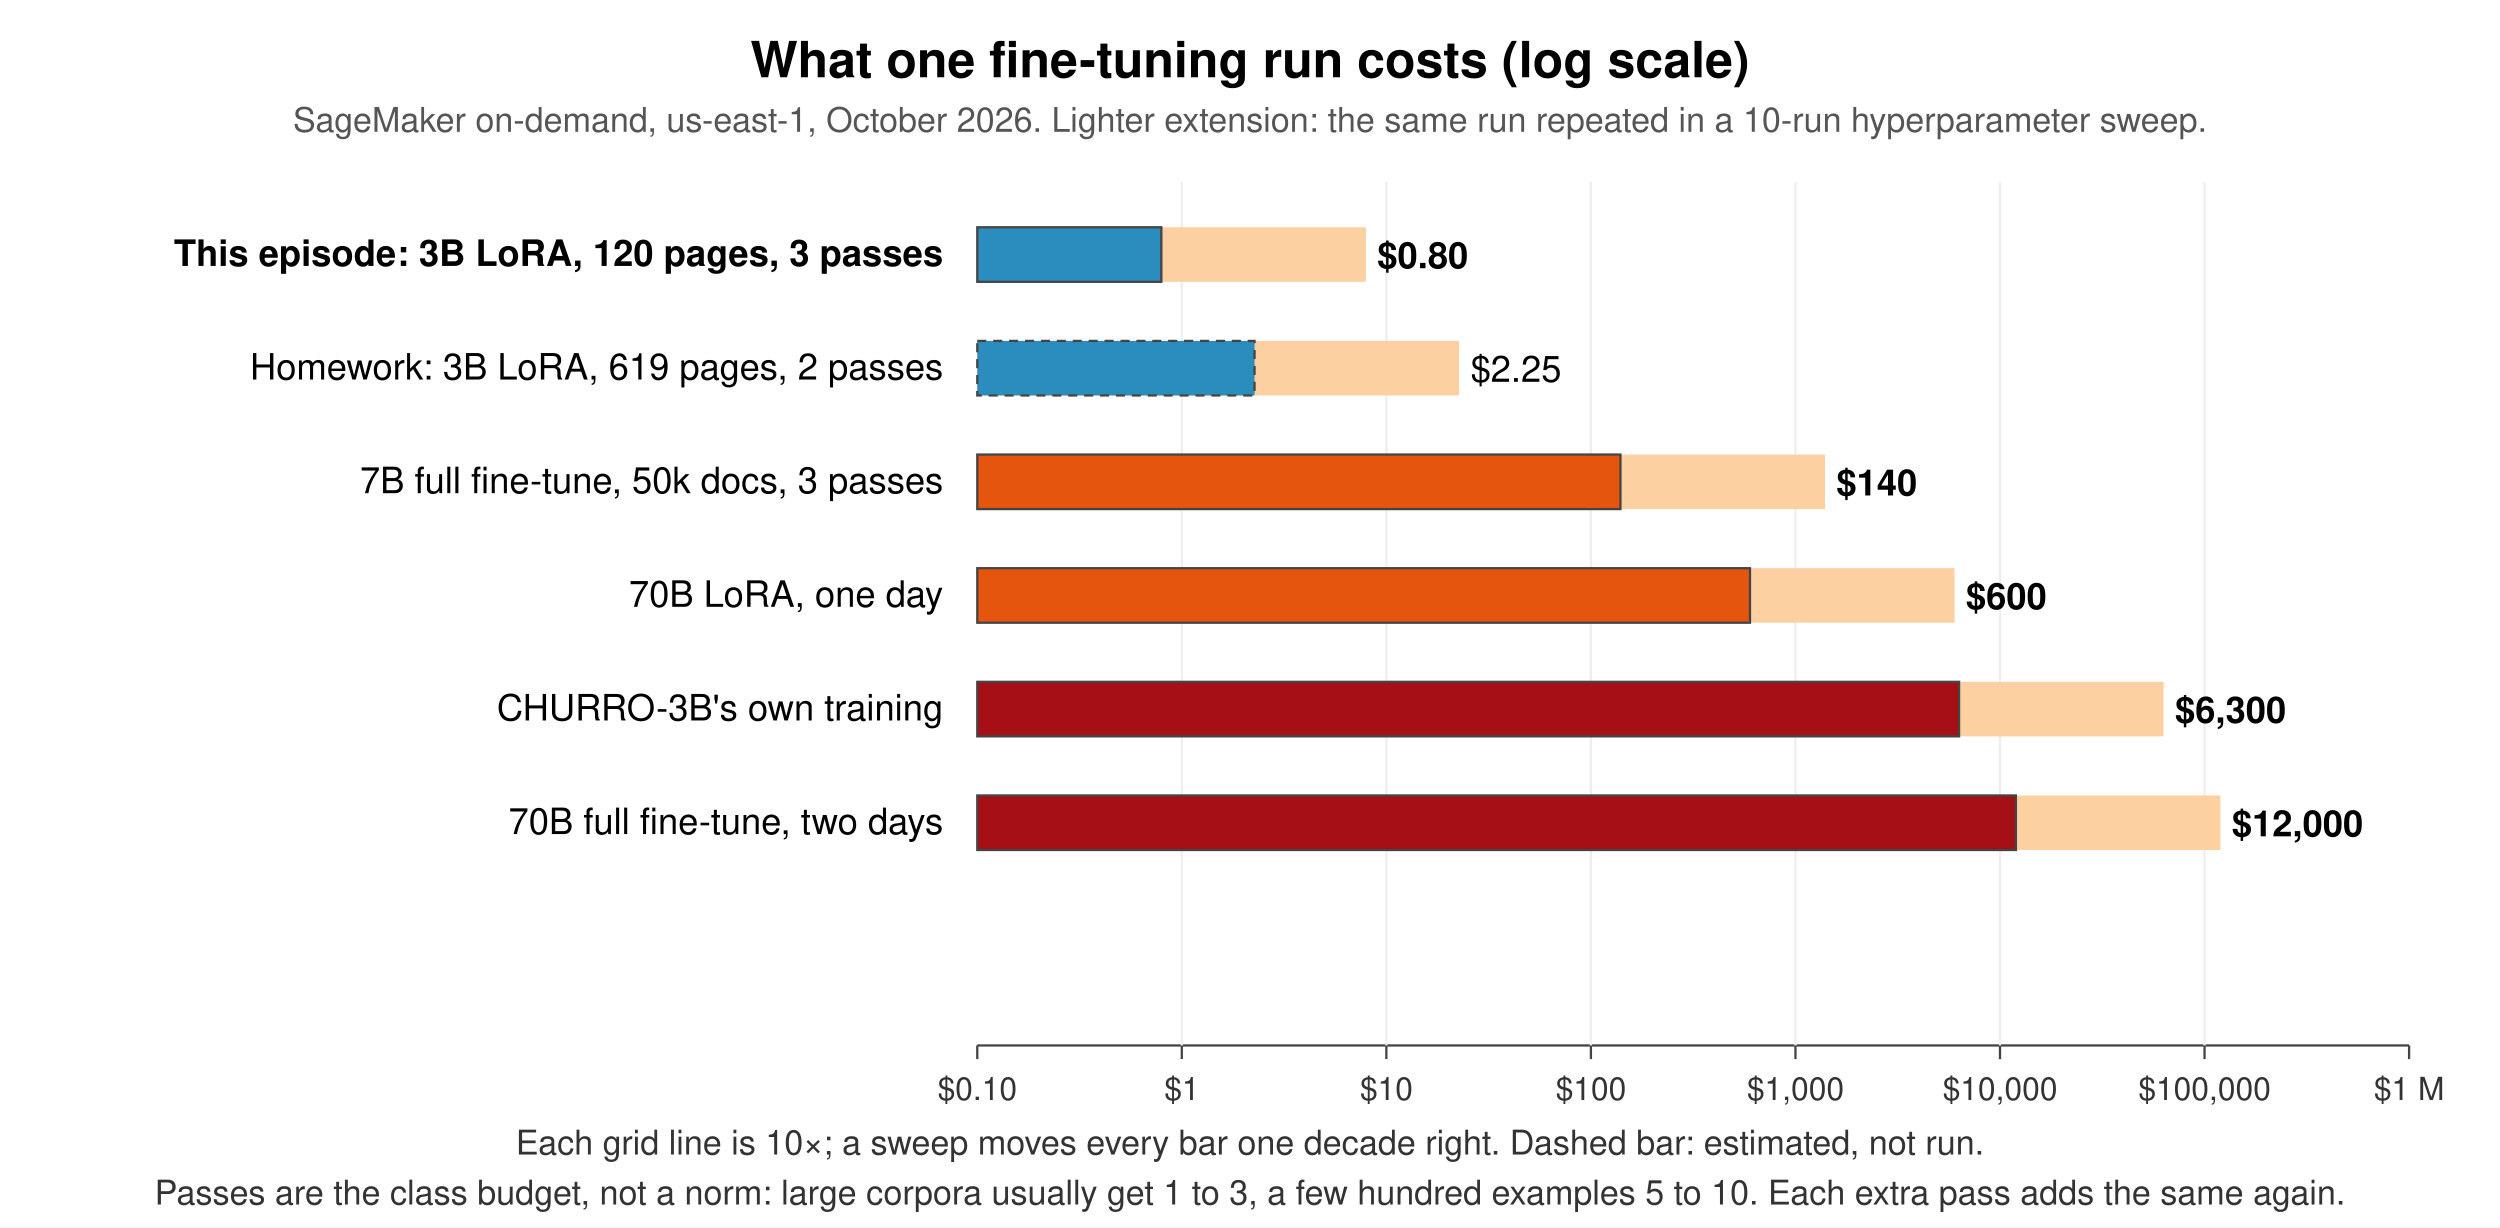
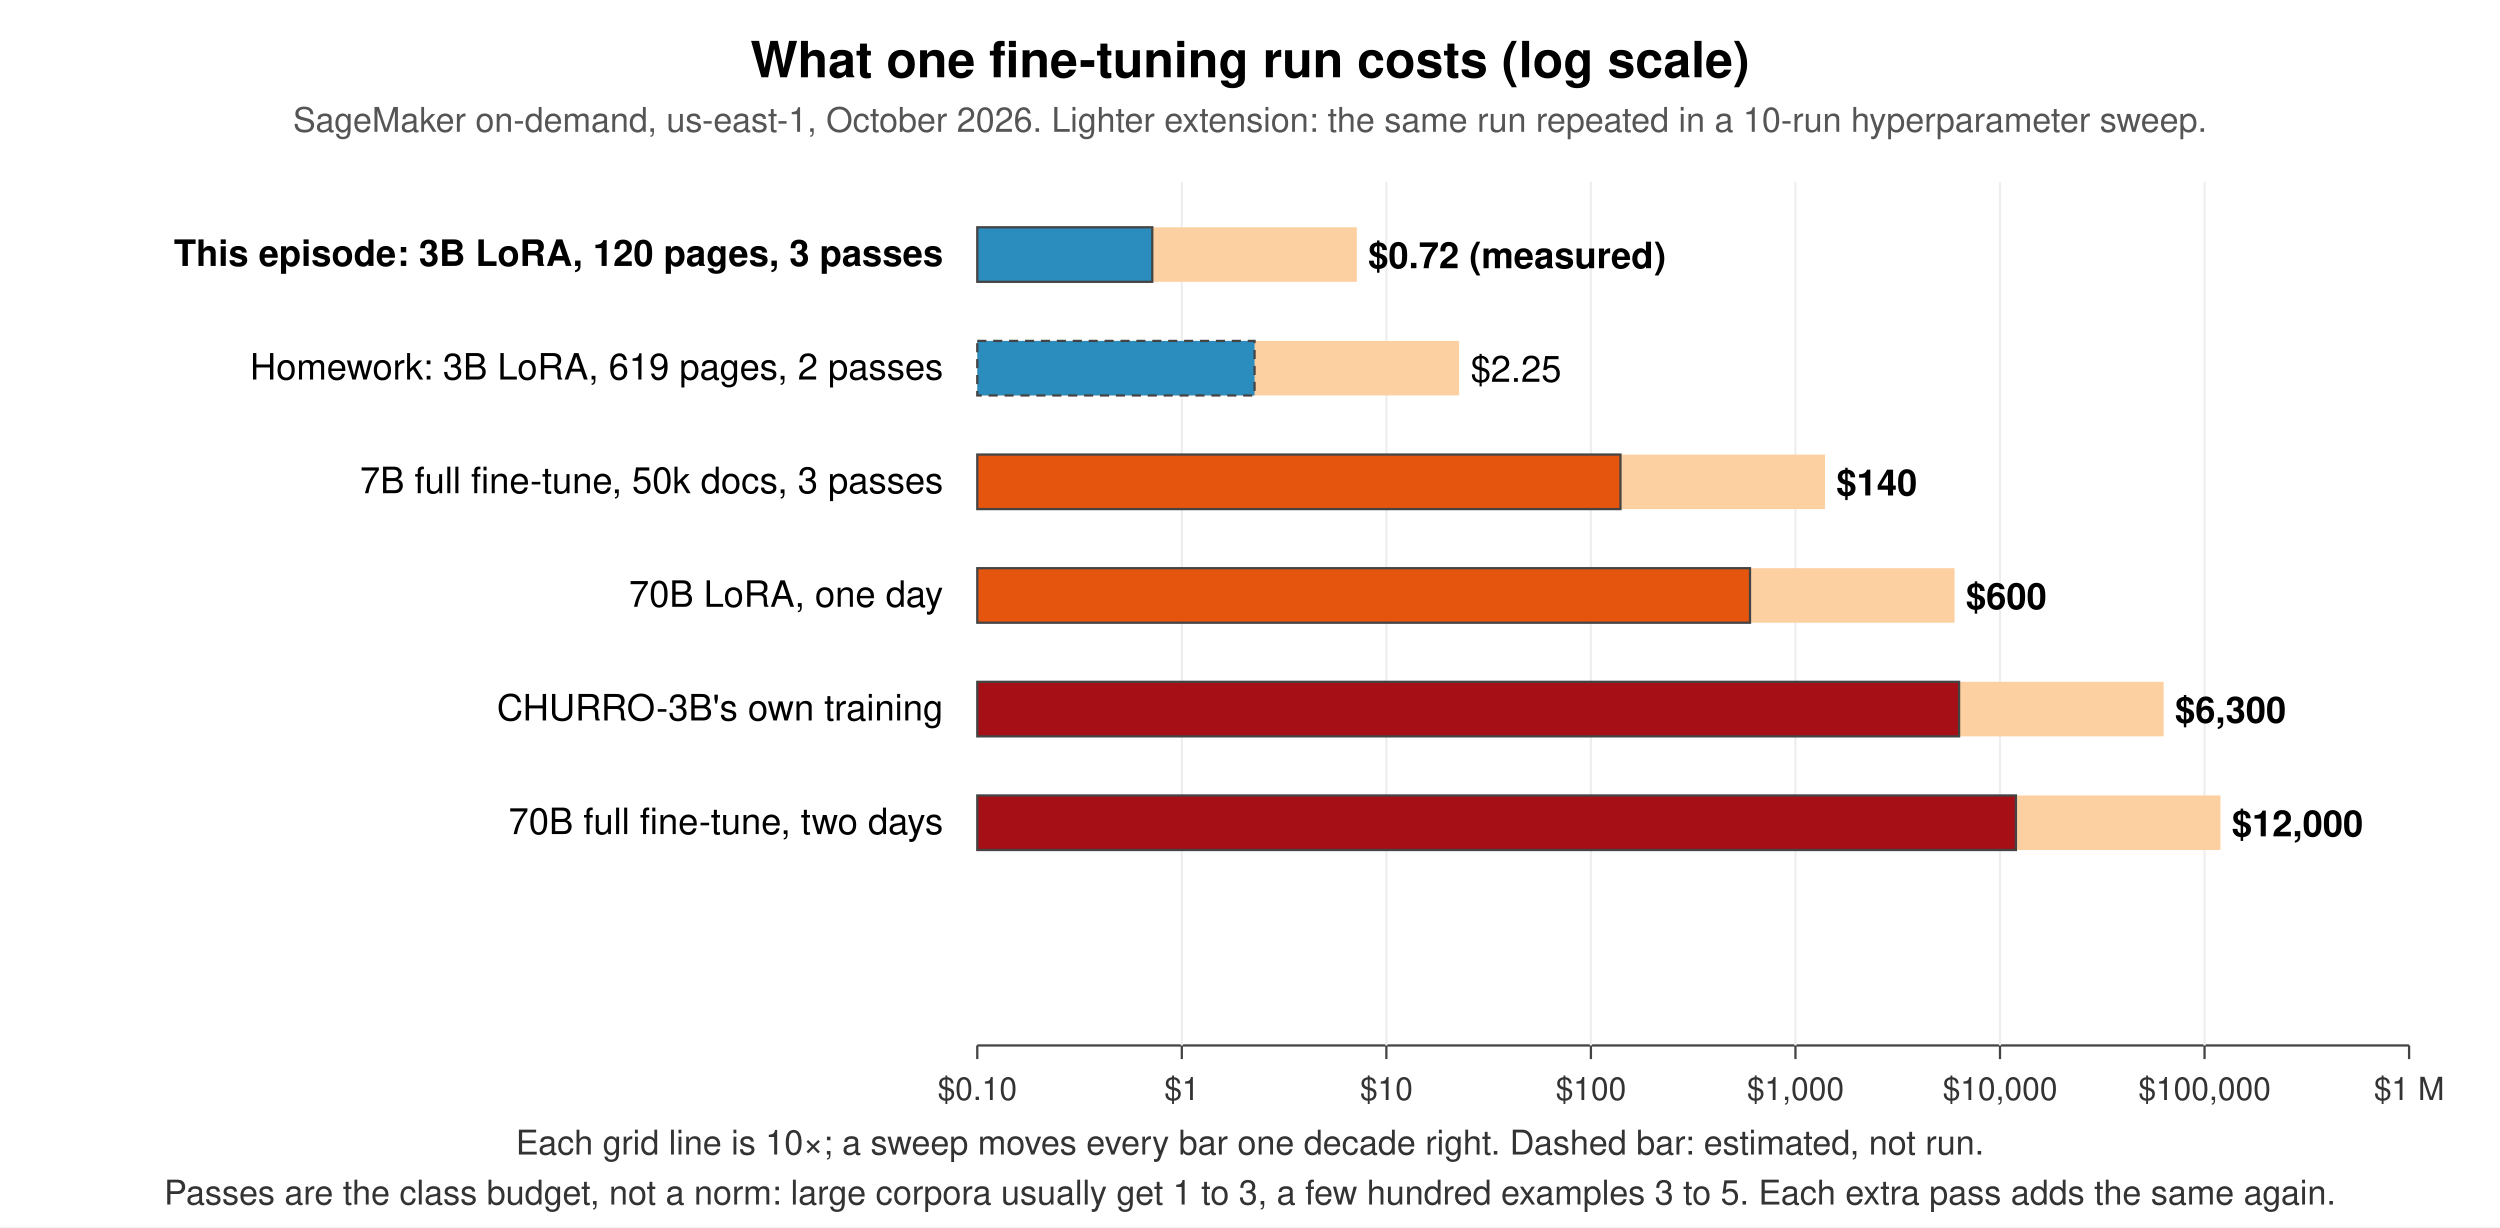
<svg xmlns="http://www.w3.org/2000/svg" width="1100" height="540" viewBox="0 0 1100 540" font-family="Helvetica, Arial, sans-serif" font-size="16">
  <rect width="1100" height="540" fill="#ffffff" />
  <text x="550" y="34" text-anchor="middle" font-weight="bold" font-size="22">What one fine-tuning run costs (log scale)</text>
  <text x="550" y="58" text-anchor="middle" font-size="15" fill="#555">SageMaker on-demand, us-east-1, October 2026. Lighter extension: the same run repeated in a 10-run hyperparameter sweep.</text>
  <line x1="430" y1="460" x2="1060" y2="460" stroke="#444" />
  <g font-size="14" text-anchor="middle" fill="#333">
    <line x1="430" y1="460" x2="430" y2="466" stroke="#444" />
    <text x="430" y="484">$0.10</text>
    <line x1="520" y1="460" x2="520" y2="466" stroke="#444" />
    <text x="520" y="484">$1</text>
    <line x1="610" y1="460" x2="610" y2="466" stroke="#444" />
    <text x="610" y="484">$10</text>
    <line x1="700" y1="460" x2="700" y2="466" stroke="#444" />
    <text x="700" y="484">$100</text>
    <line x1="790" y1="460" x2="790" y2="466" stroke="#444" />
    <text x="790" y="484">$1,000</text>
    <line x1="880" y1="460" x2="880" y2="466" stroke="#444" />
    <text x="880" y="484">$10,000</text>
    <line x1="970" y1="460" x2="970" y2="466" stroke="#444" />
    <text x="970" y="484">$100,000</text>
    <line x1="1060" y1="460" x2="1060" y2="466" stroke="#444" />
    <text x="1060" y="484">$1 M</text>
  </g>
  <g stroke="#eee">
    <line x1="520" y1="80" x2="520" y2="460" />
    <line x1="610" y1="80" x2="610" y2="460" />
    <line x1="700" y1="80" x2="700" y2="460" />
    <line x1="790" y1="80" x2="790" y2="460" />
    <line x1="880" y1="80" x2="880" y2="460" />
    <line x1="970" y1="80" x2="970" y2="460" />
  </g>
  <text x="415" y="117" text-anchor="end" font-weight="bold">This episode: 3B LoRA, 120 pages, 3 passes</text>
-   <rect x="430" y="100" width="171" height="24" fill="#fdd0a2" />
-   <rect x="430" y="100" width="81" height="24" fill="#2b8cbe" stroke="#444" />
-   <text x="606" y="118" font-weight="bold">$0.80</text>
+   <rect x="430" y="100" width="167" height="24" fill="#fdd0a2" />
+   <rect x="430" y="100" width="77" height="24" fill="#2b8cbe" stroke="#444" />
+   <text x="602" y="118" font-weight="bold">$0.72 (measured)</text>
  <text x="415" y="167" text-anchor="end">Homework: 3B LoRA, 619 pages, 2 passes</text>
  <rect x="430" y="150" width="212" height="24" fill="#fdd0a2" />
  <rect x="430" y="150" width="122" height="24" fill="#2b8cbe" stroke="#444" stroke-dasharray="4 3" />
  <text x="647" y="168">$2.25</text>
  <text x="415" y="217" text-anchor="end">7B full fine-tune, 50k docs, 3 passes</text>
  <rect x="430" y="200" width="373" height="24" fill="#fdd0a2" />
  <rect x="430" y="200" width="283" height="24" fill="#e6550d" stroke="#444" />
  <text x="808" y="218" font-weight="bold">$140</text>
  <text x="415" y="267" text-anchor="end">70B LoRA, one day</text>
  <rect x="430" y="250" width="430" height="24" fill="#fdd0a2" />
  <rect x="430" y="250" width="340" height="24" fill="#e6550d" stroke="#444" />
  <text x="865" y="268" font-weight="bold">$600</text>
  <text x="415" y="317" text-anchor="end">CHURRO-3B's own training</text>
  <rect x="430" y="300" width="522" height="24" fill="#fdd0a2" />
  <rect x="430" y="300" width="432" height="24" fill="#a50f15" stroke="#444" />
  <text x="957" y="318" font-weight="bold">$6,300</text>
  <text x="415" y="367" text-anchor="end">70B full fine-tune, two days</text>
  <rect x="430" y="350" width="547" height="24" fill="#fdd0a2" />
  <rect x="430" y="350" width="457" height="24" fill="#a50f15" stroke="#444" />
  <text x="982" y="368" font-weight="bold">$12,000</text>
  <text x="550" y="508" text-anchor="middle" font-size="15" fill="#333">Each grid line is 10×; a sweep moves every bar one decade right. Dashed bar: estimated, not run.</text>
-   <text x="550" y="530" text-anchor="middle" font-size="15" fill="#333">Passes are the class budget, not a norm: large corpora usually get 1 to 3, a few hundred examples 5 to 10. Each extra pass adds the same again.</text>
+   <text x="550" y="530" text-anchor="middle" font-size="15" fill="#333">Passes are the class budget, not a norm: large corpora usually get 1 to 3, a few hundred examples 3 to 5. Each extra pass adds the same again.</text>
</svg>
